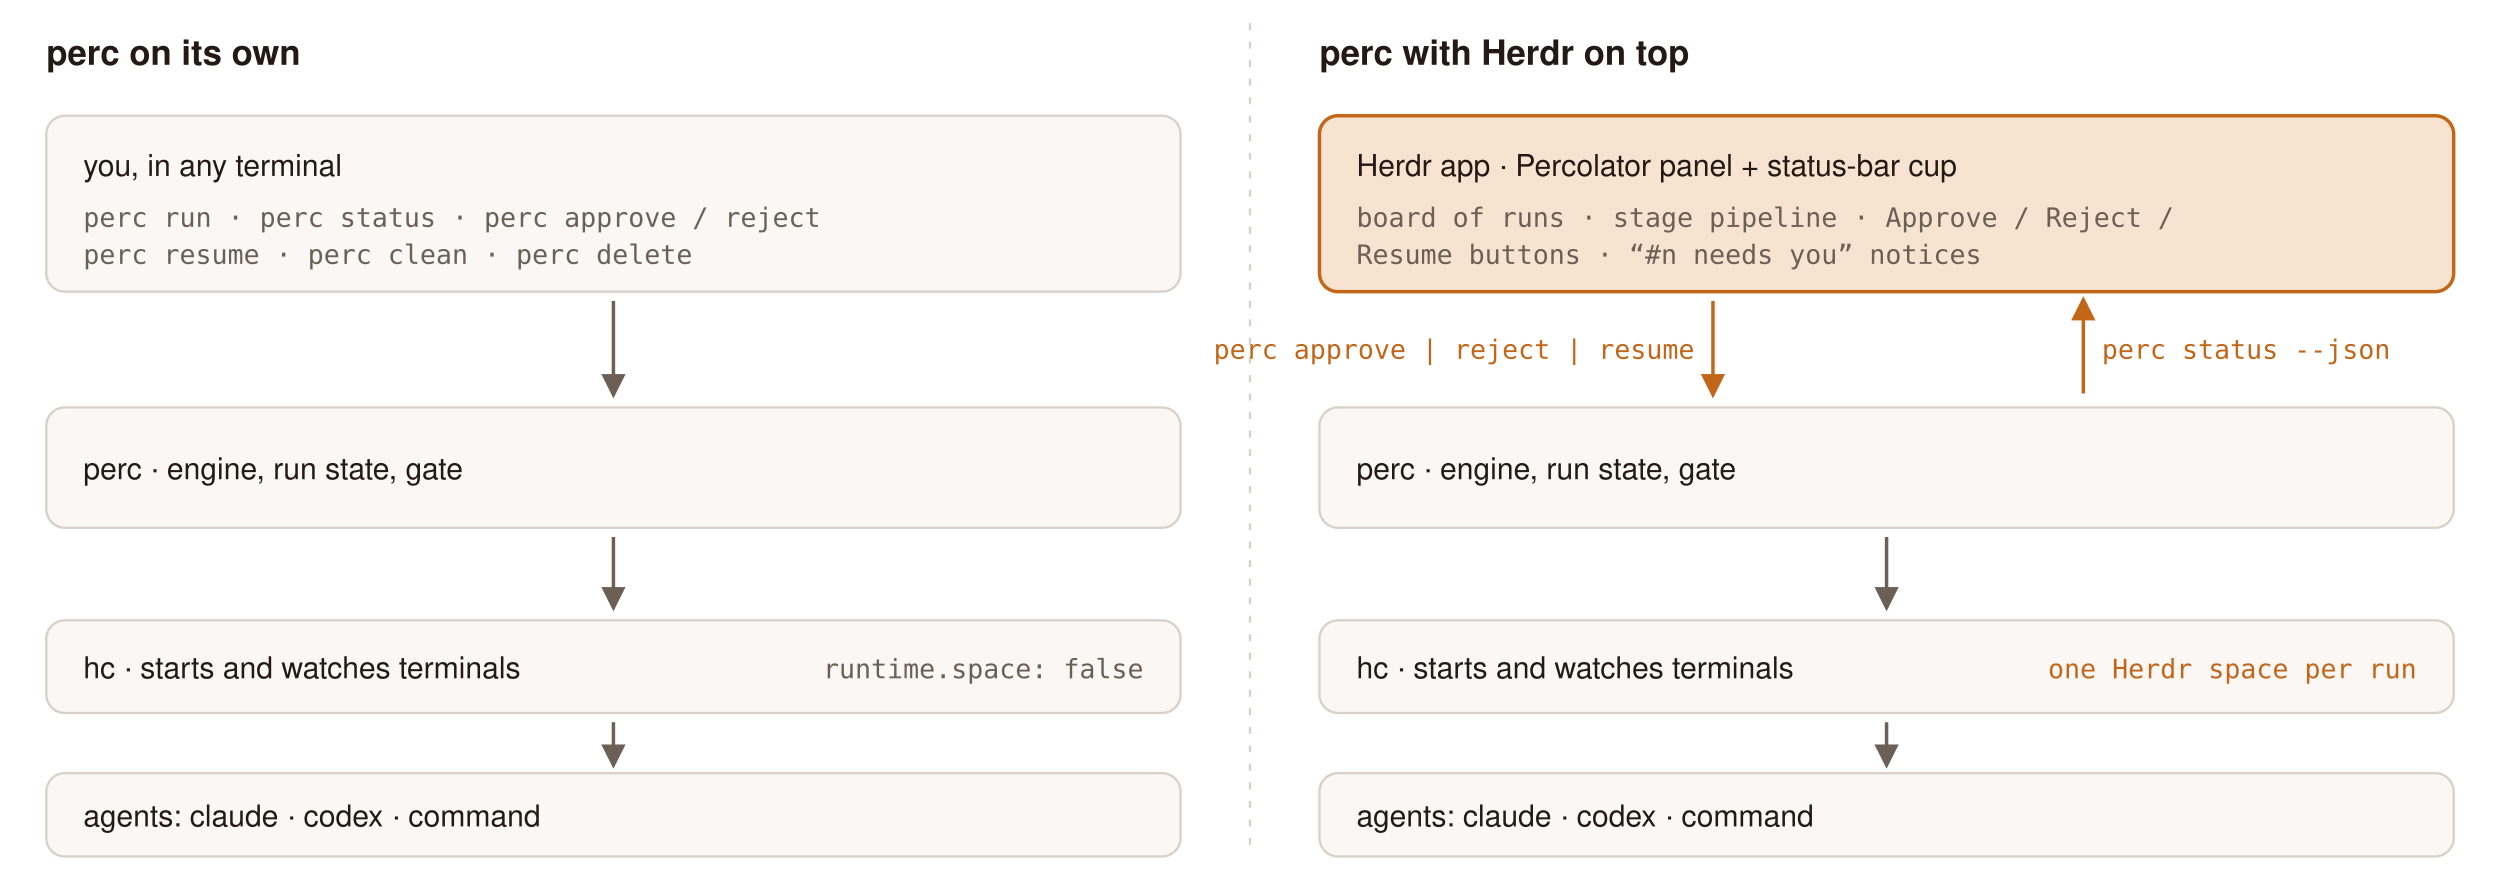
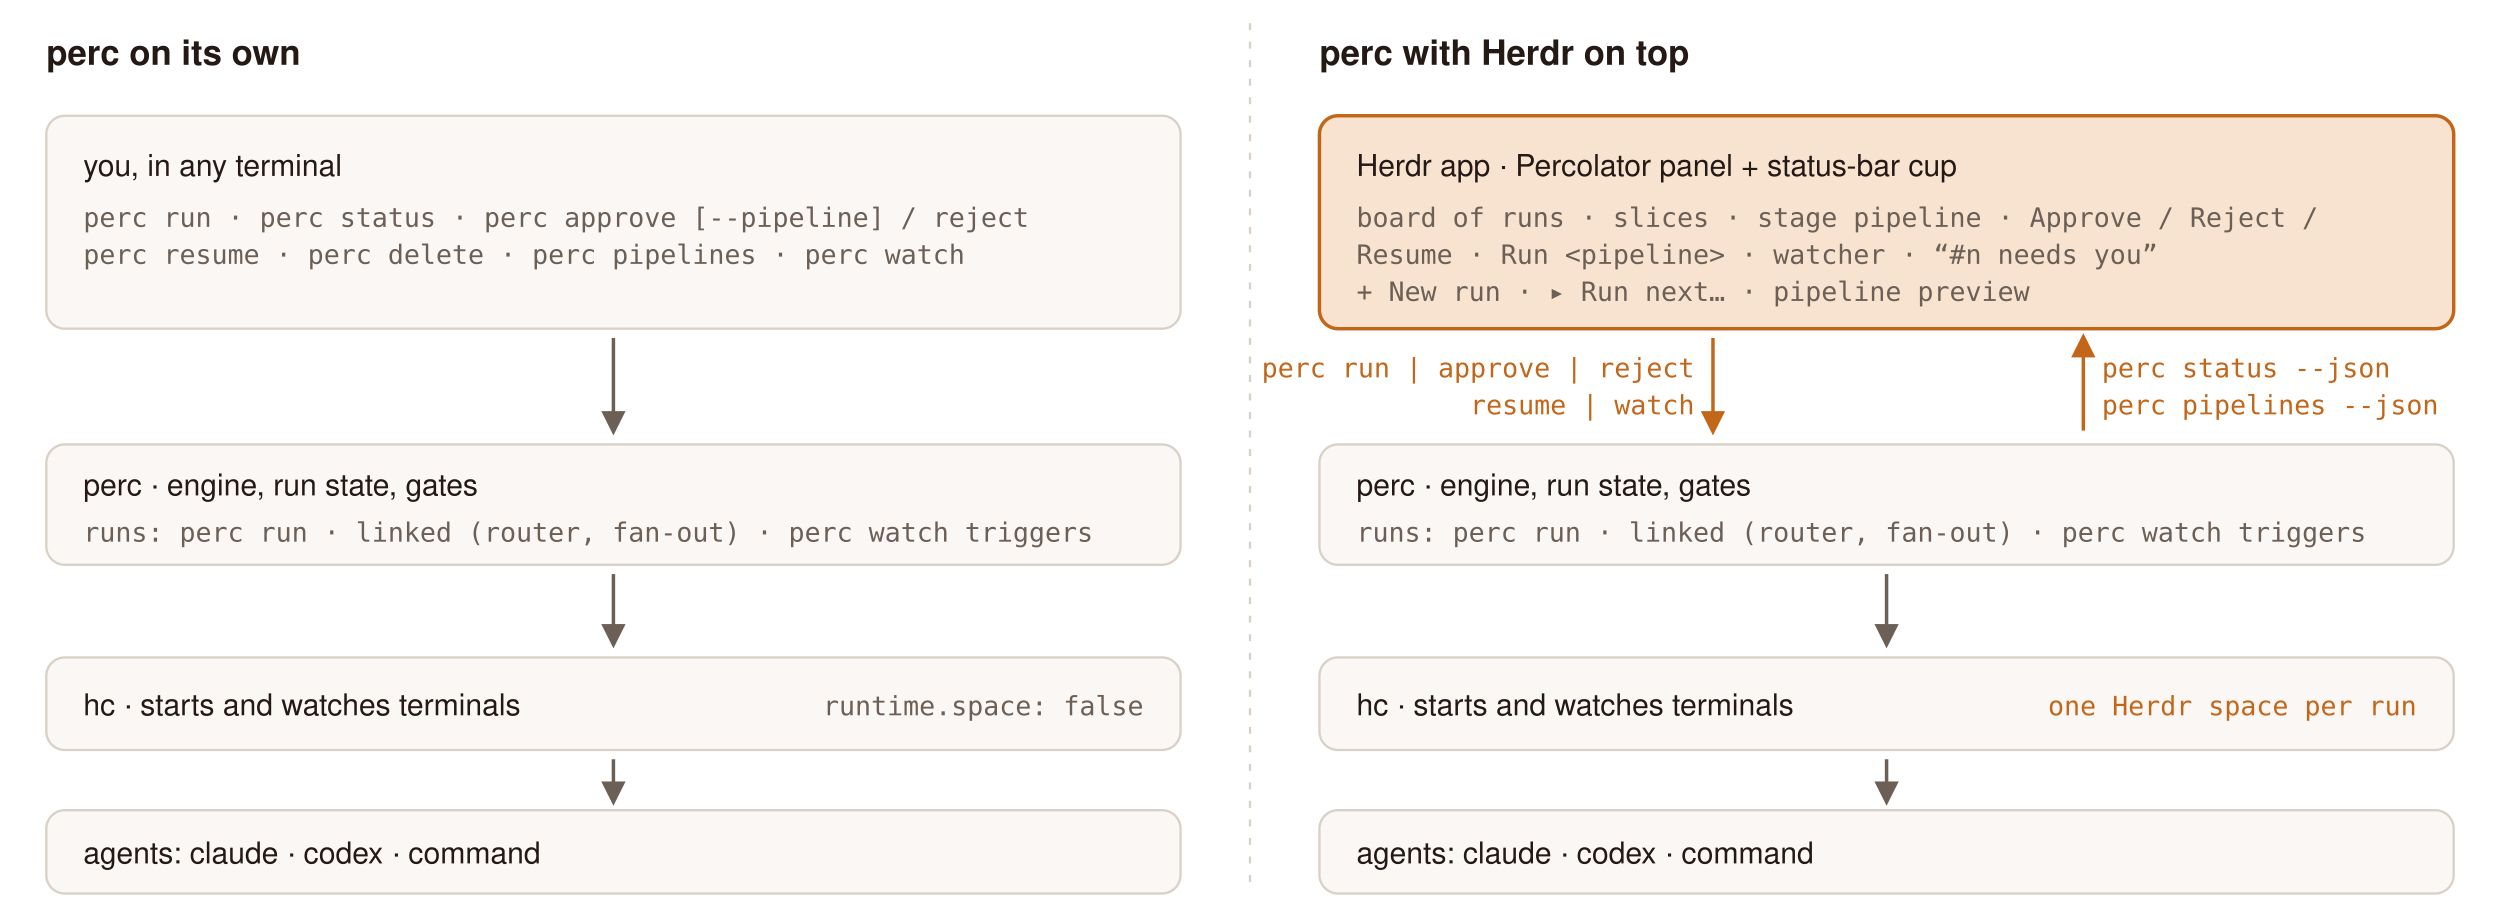
- <svg xmlns="http://www.w3.org/2000/svg" viewBox="0 0 1080 380" width="1080" height="380" role="img" aria-label="Two setups side by side. On its own you drive perc from a terminal. With Herdr, the panel and cup read perc status --json and run perc approve, reject and resume for you; perc, hc and the agents are the same in both.">
+ <svg xmlns="http://www.w3.org/2000/svg" viewBox="0 0 1080 396" width="1080" height="396" role="img" aria-label="Two setups side by side. On its own you drive perc from a terminal: perc run, status, approve or reject (with --pipeline at a router's pick-pipeline gate), resume, delete, pipelines and watch. With Herdr, the panel and cup read perc status --json and perc pipelines --json, and run perc run (from + New run or Run next…), approve (with --pipeline from a Run pipeline button), reject, resume and watch for you. In both, perc starts runs from perc run, from a router's route step or a fan-out as linked runs, and from triggers while perc watch runs; hc and the agents are the same in both.">
  <style>
.ink{fill:#241914}.mut{fill:#6c5f56}.acc{fill:#c2661a}.wait{fill:#d94a33}.pass{fill:#3f74d8}.surf{fill:#faf7f4}
.s-line{stroke:#d9d0c7}.s-mut{stroke:#6c5f56}.s-acc{stroke:#c2661a}.s-wait{stroke:#d94a33}.s-ink{stroke:#241914}.s-pass{stroke:#3f74d8}
.box{fill:#faf7f4;stroke:#d9d0c7}.box-acc{fill:#f7e3cf;stroke:#c2661a}
.t12{font:600 12px -apple-system, 'Segoe UI', Helvetica, Arial, sans-serif;letter-spacing:.06em}.t13{font:500 13px -apple-system, 'Segoe UI', Helvetica, Arial, sans-serif}.hd{font:700 15px -apple-system, 'Segoe UI', Helvetica, Arial, sans-serif}.tm{font:11.5px ui-monospace, SFMono-Regular, 'Cascadia Code', Consolas, monospace}
</style>
  <defs>
    <marker id="am" viewBox="0 0 10 10" refX="8" refY="5" markerWidth="7" markerHeight="7" orient="auto-start-reverse">
      <path d="M0 0L10 5L0 10z" class="mut" />
    </marker>
    <marker id="aa" viewBox="0 0 10 10" refX="8" refY="5" markerWidth="7" markerHeight="7" orient="auto-start-reverse">
      <path d="M0 0L10 5L0 10z" class="acc" />
    </marker>
    <marker id="aw" viewBox="0 0 10 10" refX="8" refY="5" markerWidth="7" markerHeight="7" orient="auto-start-reverse">
      <path d="M0 0L10 5L0 10z" class="wait" />
    </marker>
  </defs>
  <text x="20" y="28" class="hd ink">perc on its own</text>
  <text x="570" y="28" class="hd ink">perc with Herdr on top</text>
-   <line x1="540" y1="10" x2="540" y2="370" class="s-line" stroke-dasharray="3 5" />
-   <rect x="20" y="50" width="490" height="76" rx="8" class="box" />
+   <line x1="540" y1="10" x2="540" y2="386" class="s-line" stroke-dasharray="3 5" />
+   <rect x="20" y="50" width="490" height="92" rx="8" class="box" />
  <text x="36" y="76" class="t13 ink">you, in any terminal</text>
-   <text x="36" y="98" class="tm mut">perc run · perc status · perc approve / reject</text>
-   <text x="36" y="114" class="tm mut">perc resume · perc clean · perc delete</text>
-   <line x1="265" y1="130" x2="265" y2="170" class="s-mut" stroke-width="1.5" marker-end="url(#am)" />
-   <rect x="570" y="50" width="490" height="76" rx="8" class="box-acc" stroke-width="1.5" />
+   <text x="36" y="98" class="tm mut">perc run · perc status · perc approve [--pipeline] / reject</text>
+   <text x="36" y="114" class="tm mut">perc resume · perc delete · perc pipelines · perc watch</text>
+   <line x1="265" y1="146" x2="265" y2="186" class="s-mut" stroke-width="1.5" marker-end="url(#am)" />
+   <rect x="570" y="50" width="490" height="92" rx="8" class="box-acc" stroke-width="1.5" />
  <text x="586" y="76" class="t13 ink">Herdr app · Percolator panel + status-bar cup</text>
-   <text x="586" y="98" class="tm mut">board of runs · stage pipeline · Approve / Reject /</text>
-   <text x="586" y="114" class="tm mut">Resume buttons · “#n needs you” notices</text>
-   <line x1="740" y1="130" x2="740" y2="170" class="s-acc" stroke-width="1.5" marker-end="url(#aa)" />
-   <text x="732" y="155" class="tm acc" text-anchor="end">perc approve | reject | resume</text>
-   <line x1="900" y1="170" x2="900" y2="130" class="s-acc" stroke-width="1.5" marker-end="url(#aa)" />
-   <text x="908" y="155" class="tm acc">perc status --json</text>
-   <rect x="20" y="176" width="490" height="52" rx="8" class="box" />
-   <text x="36" y="207" class="t13 ink">perc · engine, run state, gate</text>
-   <line x1="265" y1="232" x2="265" y2="262" class="s-mut" stroke-width="1.5" marker-end="url(#am)" />
-   <rect x="20" y="268" width="490" height="40" rx="8" class="box" />
-   <text x="36" y="293" class="t13 ink">hc · starts and watches terminals</text>
-   <line x1="265" y1="312" x2="265" y2="330" class="s-mut" stroke-width="1.5" marker-end="url(#am)" />
-   <rect x="20" y="334" width="490" height="36" rx="8" class="box" />
-   <text x="36" y="357" class="t13 ink">agents: claude · codex · command</text>
-   <rect x="570" y="176" width="490" height="52" rx="8" class="box" />
-   <text x="586" y="207" class="t13 ink">perc · engine, run state, gate</text>
-   <line x1="815" y1="232" x2="815" y2="262" class="s-mut" stroke-width="1.5" marker-end="url(#am)" />
-   <rect x="570" y="268" width="490" height="40" rx="8" class="box" />
-   <text x="586" y="293" class="t13 ink">hc · starts and watches terminals</text>
-   <line x1="815" y1="312" x2="815" y2="330" class="s-mut" stroke-width="1.5" marker-end="url(#am)" />
-   <rect x="570" y="334" width="490" height="36" rx="8" class="box" />
-   <text x="586" y="357" class="t13 ink">agents: claude · codex · command</text>
-   <text x="494" y="293" class="tm mut" text-anchor="end">runtime.space: false</text>
-   <text x="1044" y="293" class="tm acc" text-anchor="end">one Herdr space per run</text>
+   <text x="586" y="98" class="tm mut">board of runs · slices · stage pipeline · Approve / Reject /</text>
+   <text x="586" y="114" class="tm mut">Resume · Run &lt;pipeline&gt; · watcher · “#n needs you”</text>
+   <text x="586" y="130" class="tm mut">+ New run · ▸ Run next… · pipeline preview</text>
+   <line x1="740" y1="146" x2="740" y2="186" class="s-acc" stroke-width="1.5" marker-end="url(#aa)" />
+   <text x="732" y="163" class="tm acc" text-anchor="end">perc run | approve | reject</text>
+   <text x="732" y="179" class="tm acc" text-anchor="end">resume | watch</text>
+   <line x1="900" y1="186" x2="900" y2="146" class="s-acc" stroke-width="1.5" marker-end="url(#aa)" />
+   <text x="908" y="163" class="tm acc">perc status --json</text>
+   <text x="908" y="179" class="tm acc">perc pipelines --json</text>
+   <rect x="20" y="192" width="490" height="52" rx="8" class="box" />
+   <text x="36" y="214" class="t13 ink">perc · engine, run state, gates</text>
+   <text x="36" y="234" class="tm mut">runs: perc run · linked (router, fan-out) · perc watch triggers</text>
+   <line x1="265" y1="248" x2="265" y2="278" class="s-mut" stroke-width="1.5" marker-end="url(#am)" />
+   <rect x="20" y="284" width="490" height="40" rx="8" class="box" />
+   <text x="36" y="309" class="t13 ink">hc · starts and watches terminals</text>
+   <line x1="265" y1="328" x2="265" y2="346" class="s-mut" stroke-width="1.5" marker-end="url(#am)" />
+   <rect x="20" y="350" width="490" height="36" rx="8" class="box" />
+   <text x="36" y="373" class="t13 ink">agents: claude · codex · command</text>
+   <rect x="570" y="192" width="490" height="52" rx="8" class="box" />
+   <text x="586" y="214" class="t13 ink">perc · engine, run state, gates</text>
+   <text x="586" y="234" class="tm mut">runs: perc run · linked (router, fan-out) · perc watch triggers</text>
+   <line x1="815" y1="248" x2="815" y2="278" class="s-mut" stroke-width="1.5" marker-end="url(#am)" />
+   <rect x="570" y="284" width="490" height="40" rx="8" class="box" />
+   <text x="586" y="309" class="t13 ink">hc · starts and watches terminals</text>
+   <line x1="815" y1="328" x2="815" y2="346" class="s-mut" stroke-width="1.5" marker-end="url(#am)" />
+   <rect x="570" y="350" width="490" height="36" rx="8" class="box" />
+   <text x="586" y="373" class="t13 ink">agents: claude · codex · command</text>
+   <text x="494" y="309" class="tm mut" text-anchor="end">runtime.space: false</text>
+   <text x="1044" y="309" class="tm acc" text-anchor="end">one Herdr space per run</text>
</svg>
